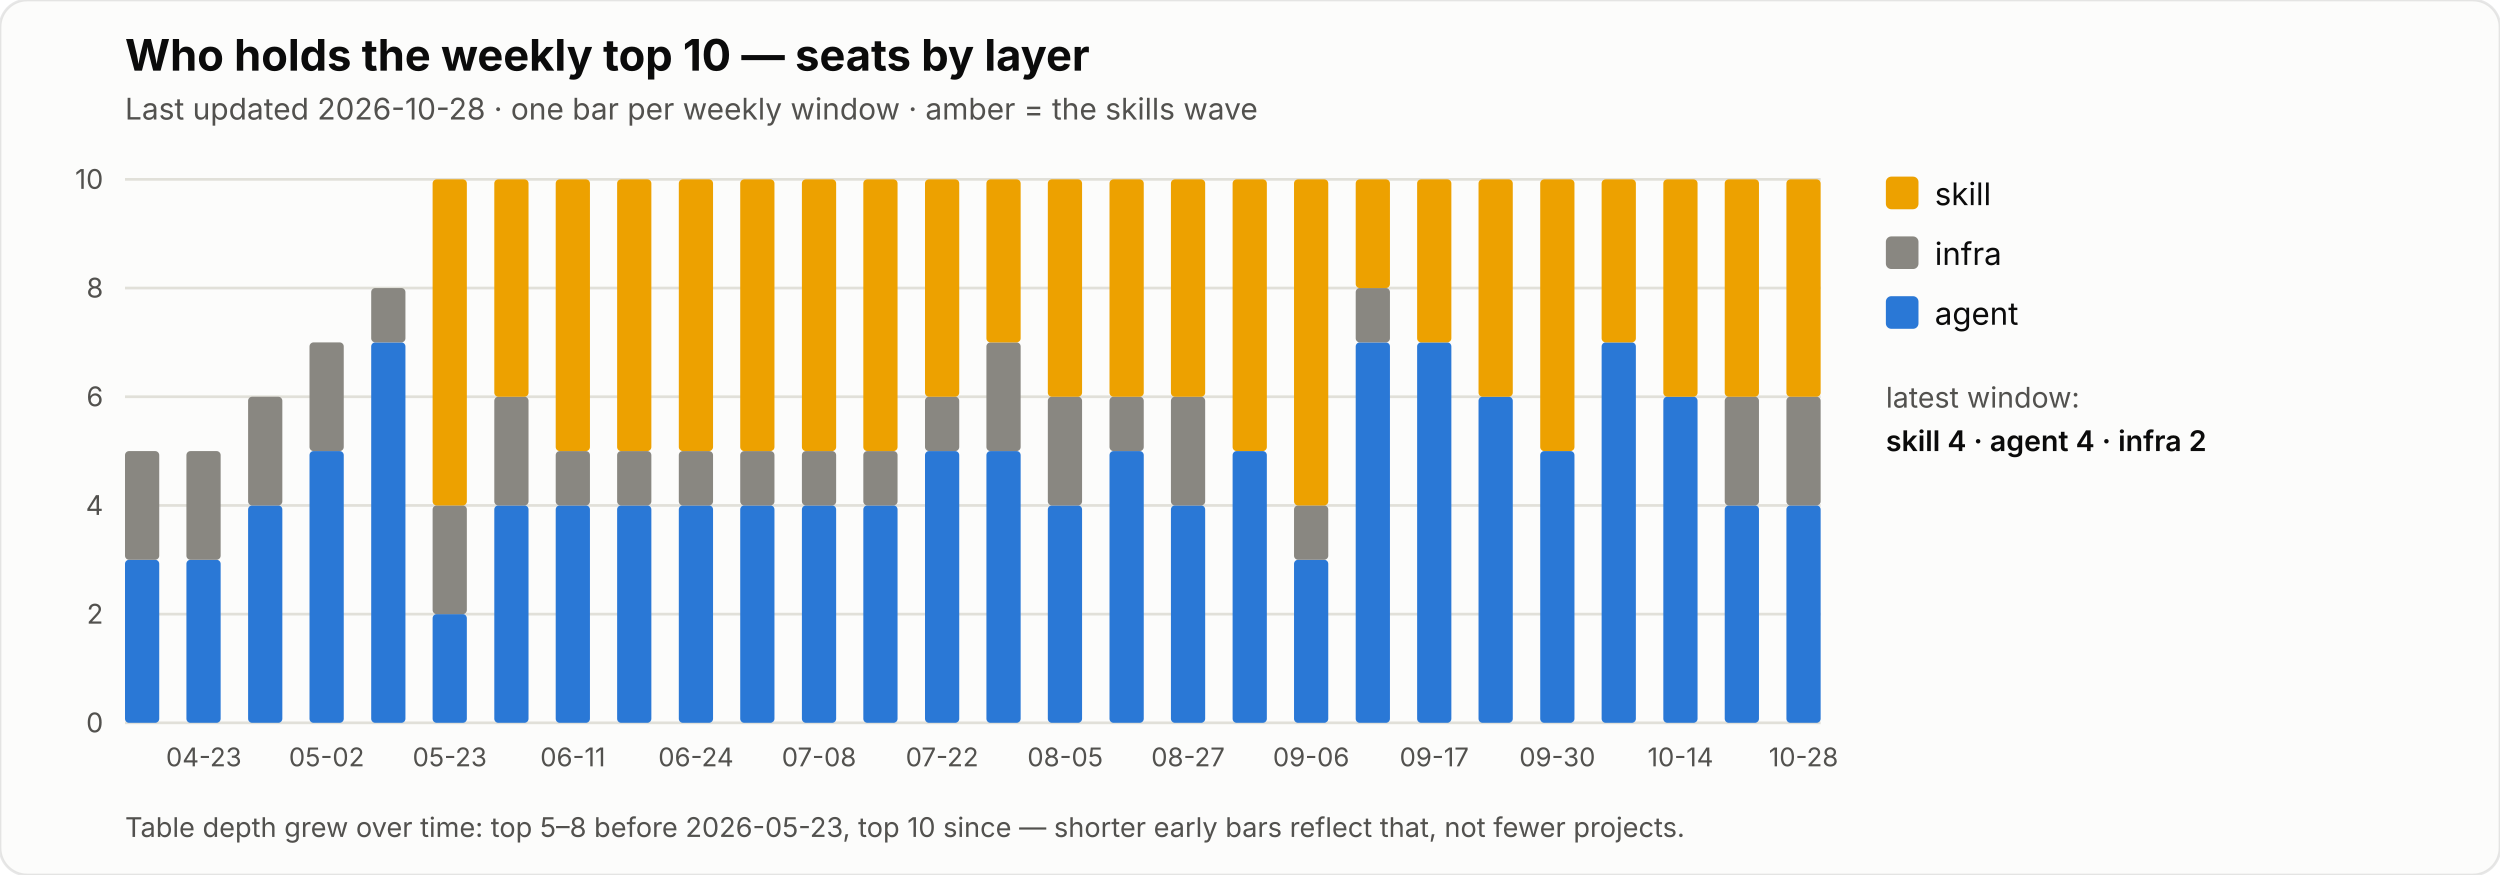
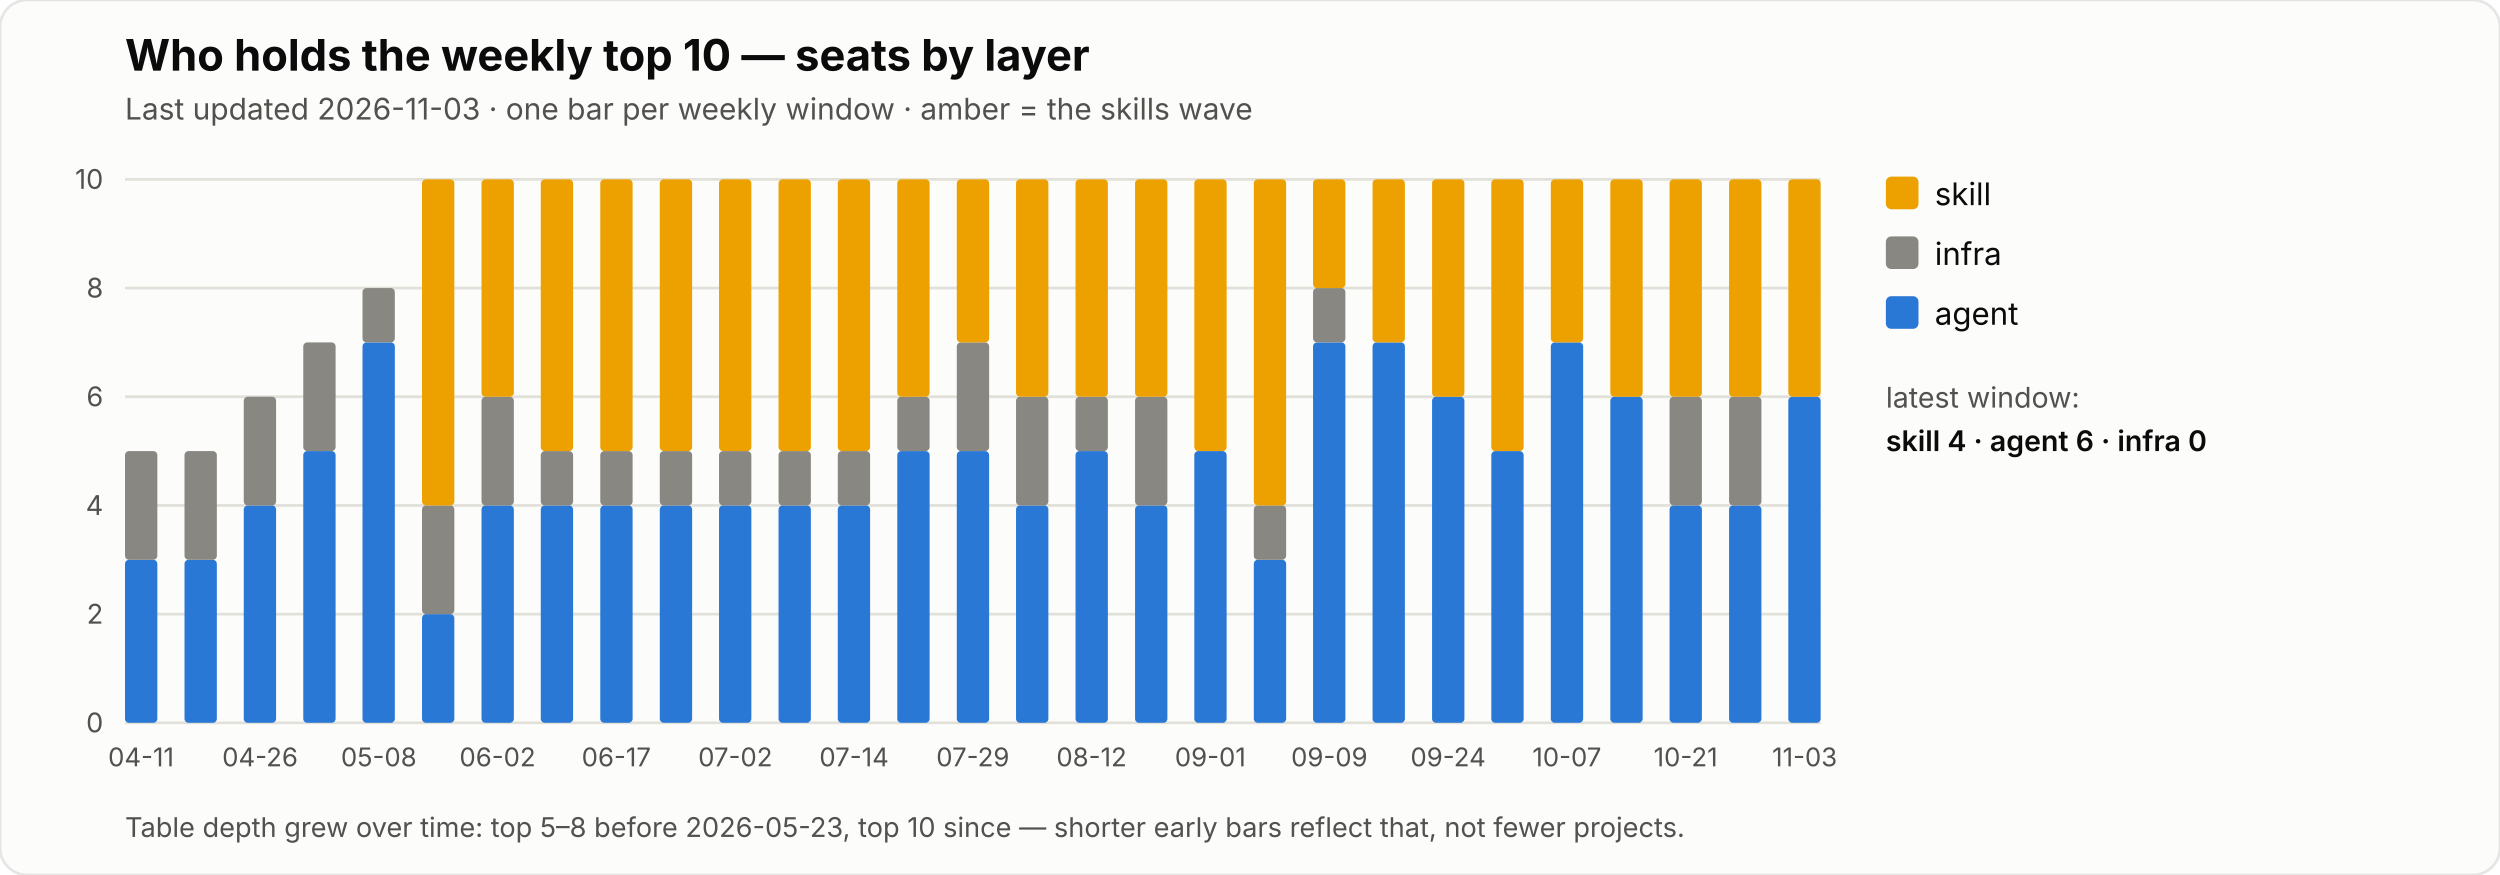
<svg xmlns="http://www.w3.org/2000/svg" width="920" height="322" viewBox="0 0 920 322" font-family="system-ui, -apple-system, sans-serif">
  <rect width="920" height="322" rx="10" fill="#fcfcfb" stroke="rgba(11,11,11,0.10)" />
  <text x="46" y="26" font-size="16" font-weight="700" fill="#0b0b0b">Who holds the weekly top 10 — seats by layer</text>
-   <text x="46" y="44" font-size="11" fill="#52514e">Last updated 2026-10-28 · one bar per weekly window · amber = the skills wave</text>
+   <text x="46" y="44" font-size="11" fill="#52514e">Last updated 2026-11-03 · one bar per weekly window · amber = the skills wave</text>
  <line x1="46" y1="266.0" x2="670" y2="266.0" stroke="#e1e0d9" stroke-width="1" />
  <text x="38" y="269.5" font-size="10" fill="#52514e" text-anchor="end">0</text>
  <line x1="46" y1="226.0" x2="670" y2="226.0" stroke="#e1e0d9" stroke-width="1" />
  <text x="38" y="229.5" font-size="10" fill="#52514e" text-anchor="end">2</text>
  <line x1="46" y1="186.0" x2="670" y2="186.0" stroke="#e1e0d9" stroke-width="1" />
  <text x="38" y="189.5" font-size="10" fill="#52514e" text-anchor="end">4</text>
  <line x1="46" y1="146.0" x2="670" y2="146.0" stroke="#e1e0d9" stroke-width="1" />
  <text x="38" y="149.5" font-size="10" fill="#52514e" text-anchor="end">6</text>
  <line x1="46" y1="106.0" x2="670" y2="106.0" stroke="#e1e0d9" stroke-width="1" />
  <text x="38" y="109.5" font-size="10" fill="#52514e" text-anchor="end">8</text>
  <line x1="46" y1="66.0" x2="670" y2="66.0" stroke="#e1e0d9" stroke-width="1" />
  <text x="38" y="69.5" font-size="10" fill="#52514e" text-anchor="end">10</text>
-   <rect x="46.0" y="206.0" width="12.6" height="60.0" fill="#2a78d6" rx="1.5" />
-   <rect x="46.0" y="166.0" width="12.6" height="40.0" fill="#898781" rx="1.5" />
-   <rect x="68.6" y="206.0" width="12.6" height="60.0" fill="#2a78d6" rx="1.5" />
-   <rect x="68.6" y="166.0" width="12.6" height="40.0" fill="#898781" rx="1.5" />
-   <text x="75.0" y="282" font-size="9.5" fill="#52514e" text-anchor="middle">04-23</text>
-   <rect x="91.3" y="186.0" width="12.6" height="80.0" fill="#2a78d6" rx="1.5" />
-   <rect x="91.3" y="146.0" width="12.6" height="40.0" fill="#898781" rx="1.5" />
-   <rect x="113.9" y="166.0" width="12.6" height="100.0" fill="#2a78d6" rx="1.5" />
-   <rect x="113.9" y="126.0" width="12.6" height="40.0" fill="#898781" rx="1.5" />
-   <text x="120.2" y="282" font-size="9.5" fill="#52514e" text-anchor="middle">05-02</text>
-   <rect x="136.6" y="126.0" width="12.6" height="140.0" fill="#2a78d6" rx="1.5" />
-   <rect x="136.6" y="106.0" width="12.6" height="20.0" fill="#898781" rx="1.5" />
-   <rect x="159.2" y="226.0" width="12.6" height="40.0" fill="#2a78d6" rx="1.5" />
-   <rect x="159.2" y="186.0" width="12.6" height="40.0" fill="#898781" rx="1.5" />
-   <rect x="159.2" y="66.0" width="12.6" height="120.0" fill="#eda100" rx="1.5" />
-   <text x="165.5" y="282" font-size="9.5" fill="#52514e" text-anchor="middle">05-23</text>
-   <rect x="181.9" y="186.0" width="12.6" height="80.0" fill="#2a78d6" rx="1.5" />
-   <rect x="181.9" y="146.0" width="12.6" height="40.0" fill="#898781" rx="1.5" />
-   <rect x="181.9" y="66.0" width="12.6" height="80.0" fill="#eda100" rx="1.5" />
-   <rect x="204.5" y="186.0" width="12.6" height="80.0" fill="#2a78d6" rx="1.5" />
-   <rect x="204.5" y="166.0" width="12.6" height="20.0" fill="#898781" rx="1.5" />
-   <rect x="204.5" y="66.0" width="12.6" height="100.0" fill="#eda100" rx="1.5" />
-   <text x="210.8" y="282" font-size="9.5" fill="#52514e" text-anchor="middle">06-11</text>
-   <rect x="227.1" y="186.0" width="12.6" height="80.0" fill="#2a78d6" rx="1.5" />
-   <rect x="227.1" y="166.0" width="12.6" height="20.0" fill="#898781" rx="1.5" />
-   <rect x="227.1" y="66.0" width="12.6" height="100.0" fill="#eda100" rx="1.5" />
-   <rect x="249.8" y="186.0" width="12.6" height="80.0" fill="#2a78d6" rx="1.5" />
-   <rect x="249.8" y="166.0" width="12.6" height="20.0" fill="#898781" rx="1.5" />
-   <rect x="249.8" y="66.0" width="12.6" height="100.0" fill="#eda100" rx="1.5" />
-   <text x="256.1" y="282" font-size="9.5" fill="#52514e" text-anchor="middle">06-24</text>
-   <rect x="272.4" y="186.0" width="12.6" height="80.0" fill="#2a78d6" rx="1.5" />
-   <rect x="272.4" y="166.0" width="12.6" height="20.0" fill="#898781" rx="1.5" />
-   <rect x="272.4" y="66.0" width="12.6" height="100.0" fill="#eda100" rx="1.5" />
-   <rect x="295.1" y="186.0" width="12.6" height="80.0" fill="#2a78d6" rx="1.5" />
-   <rect x="295.1" y="166.0" width="12.6" height="20.0" fill="#898781" rx="1.5" />
-   <rect x="295.1" y="66.0" width="12.6" height="100.0" fill="#eda100" rx="1.5" />
-   <text x="301.4" y="282" font-size="9.5" fill="#52514e" text-anchor="middle">07-08</text>
-   <rect x="317.7" y="186.0" width="12.6" height="80.0" fill="#2a78d6" rx="1.5" />
-   <rect x="317.7" y="166.0" width="12.6" height="20.0" fill="#898781" rx="1.5" />
-   <rect x="317.7" y="66.0" width="12.6" height="100.0" fill="#eda100" rx="1.5" />
-   <rect x="340.4" y="166.0" width="12.6" height="100.0" fill="#2a78d6" rx="1.5" />
-   <rect x="340.4" y="146.0" width="12.6" height="20.0" fill="#898781" rx="1.5" />
-   <rect x="340.4" y="66.0" width="12.6" height="80.0" fill="#eda100" rx="1.5" />
-   <text x="346.7" y="282" font-size="9.5" fill="#52514e" text-anchor="middle">07-22</text>
-   <rect x="363.0" y="166.0" width="12.6" height="100.0" fill="#2a78d6" rx="1.5" />
-   <rect x="363.0" y="126.0" width="12.6" height="40.0" fill="#898781" rx="1.5" />
-   <rect x="363.0" y="66.0" width="12.6" height="60.0" fill="#eda100" rx="1.5" />
-   <rect x="385.6" y="186.0" width="12.6" height="80.0" fill="#2a78d6" rx="1.5" />
-   <rect x="385.6" y="146.0" width="12.6" height="40.0" fill="#898781" rx="1.5" />
-   <rect x="385.6" y="66.0" width="12.6" height="80.0" fill="#eda100" rx="1.5" />
-   <text x="392.0" y="282" font-size="9.5" fill="#52514e" text-anchor="middle">08-05</text>
-   <rect x="408.3" y="166.0" width="12.6" height="100.0" fill="#2a78d6" rx="1.5" />
-   <rect x="408.3" y="146.0" width="12.6" height="20.0" fill="#898781" rx="1.5" />
-   <rect x="408.3" y="66.0" width="12.6" height="80.0" fill="#eda100" rx="1.5" />
-   <rect x="430.9" y="186.0" width="12.6" height="80.0" fill="#2a78d6" rx="1.5" />
-   <rect x="430.9" y="146.0" width="12.6" height="40.0" fill="#898781" rx="1.5" />
-   <rect x="430.9" y="66.0" width="12.6" height="80.0" fill="#eda100" rx="1.5" />
-   <text x="437.2" y="282" font-size="9.5" fill="#52514e" text-anchor="middle">08-27</text>
-   <rect x="453.6" y="166.0" width="12.6" height="100.0" fill="#2a78d6" rx="1.5" />
-   <rect x="453.6" y="66.0" width="12.6" height="100.0" fill="#eda100" rx="1.5" />
-   <rect x="476.2" y="206.0" width="12.6" height="60.0" fill="#2a78d6" rx="1.5" />
-   <rect x="476.2" y="186.0" width="12.6" height="20.0" fill="#898781" rx="1.5" />
-   <rect x="476.2" y="66.0" width="12.6" height="120.0" fill="#eda100" rx="1.5" />
-   <text x="482.5" y="282" font-size="9.5" fill="#52514e" text-anchor="middle">09-06</text>
-   <rect x="498.9" y="126.0" width="12.6" height="140.0" fill="#2a78d6" rx="1.5" />
-   <rect x="498.9" y="106.0" width="12.6" height="20.0" fill="#898781" rx="1.5" />
-   <rect x="498.9" y="66.0" width="12.6" height="40.0" fill="#eda100" rx="1.5" />
-   <rect x="521.5" y="126.0" width="12.6" height="140.0" fill="#2a78d6" rx="1.5" />
-   <rect x="521.5" y="66.0" width="12.6" height="60.0" fill="#eda100" rx="1.5" />
-   <text x="527.8" y="282" font-size="9.5" fill="#52514e" text-anchor="middle">09-17</text>
-   <rect x="544.1" y="146.0" width="12.6" height="120.0" fill="#2a78d6" rx="1.5" />
-   <rect x="544.1" y="66.0" width="12.6" height="80.0" fill="#eda100" rx="1.5" />
-   <rect x="566.8" y="166.0" width="12.6" height="100.0" fill="#2a78d6" rx="1.5" />
-   <rect x="566.8" y="66.0" width="12.6" height="100.0" fill="#eda100" rx="1.5" />
-   <text x="573.1" y="282" font-size="9.5" fill="#52514e" text-anchor="middle">09-30</text>
-   <rect x="589.4" y="126.0" width="12.6" height="140.0" fill="#2a78d6" rx="1.5" />
-   <rect x="589.4" y="66.0" width="12.6" height="60.0" fill="#eda100" rx="1.5" />
-   <rect x="612.1" y="146.0" width="12.6" height="120.0" fill="#2a78d6" rx="1.5" />
-   <rect x="612.1" y="66.0" width="12.6" height="80.0" fill="#eda100" rx="1.5" />
-   <text x="618.4" y="282" font-size="9.5" fill="#52514e" text-anchor="middle">10-14</text>
-   <rect x="634.7" y="186.0" width="12.6" height="80.0" fill="#2a78d6" rx="1.5" />
-   <rect x="634.7" y="146.0" width="12.6" height="40.0" fill="#898781" rx="1.5" />
-   <rect x="634.7" y="66.0" width="12.6" height="80.0" fill="#eda100" rx="1.5" />
-   <rect x="657.4" y="186.0" width="12.6" height="80.0" fill="#2a78d6" rx="1.5" />
-   <rect x="657.4" y="146.0" width="12.6" height="40.0" fill="#898781" rx="1.5" />
-   <rect x="657.4" y="66.0" width="12.6" height="80.0" fill="#eda100" rx="1.5" />
-   <text x="663.7" y="282" font-size="9.5" fill="#52514e" text-anchor="middle">10-28</text>
+   <rect x="46.0" y="206.0" width="11.9" height="60.0" fill="#2a78d6" rx="1.5" />
+   <rect x="46.0" y="166.0" width="11.9" height="40.0" fill="#898781" rx="1.5" />
+   <text x="51.9" y="282" font-size="9.5" fill="#52514e" text-anchor="middle">04-11</text>
+   <rect x="67.9" y="206.0" width="11.9" height="60.0" fill="#2a78d6" rx="1.5" />
+   <rect x="67.9" y="166.0" width="11.9" height="40.0" fill="#898781" rx="1.5" />
+   <rect x="89.7" y="186.0" width="11.9" height="80.0" fill="#2a78d6" rx="1.5" />
+   <rect x="89.7" y="146.0" width="11.9" height="40.0" fill="#898781" rx="1.5" />
+   <text x="95.7" y="282" font-size="9.5" fill="#52514e" text-anchor="middle">04-26</text>
+   <rect x="111.6" y="166.0" width="11.9" height="100.0" fill="#2a78d6" rx="1.5" />
+   <rect x="111.6" y="126.0" width="11.9" height="40.0" fill="#898781" rx="1.5" />
+   <rect x="133.4" y="126.0" width="11.9" height="140.0" fill="#2a78d6" rx="1.5" />
+   <rect x="133.4" y="106.0" width="11.9" height="20.0" fill="#898781" rx="1.5" />
+   <text x="139.4" y="282" font-size="9.5" fill="#52514e" text-anchor="middle">05-08</text>
+   <rect x="155.3" y="226.0" width="11.9" height="40.0" fill="#2a78d6" rx="1.5" />
+   <rect x="155.3" y="186.0" width="11.9" height="40.0" fill="#898781" rx="1.5" />
+   <rect x="155.3" y="66.0" width="11.9" height="120.0" fill="#eda100" rx="1.5" />
+   <rect x="177.2" y="186.0" width="11.9" height="80.0" fill="#2a78d6" rx="1.5" />
+   <rect x="177.2" y="146.0" width="11.9" height="40.0" fill="#898781" rx="1.5" />
+   <rect x="177.2" y="66.0" width="11.9" height="80.0" fill="#eda100" rx="1.5" />
+   <text x="183.1" y="282" font-size="9.5" fill="#52514e" text-anchor="middle">06-02</text>
+   <rect x="199.0" y="186.0" width="11.9" height="80.0" fill="#2a78d6" rx="1.5" />
+   <rect x="199.0" y="166.0" width="11.9" height="20.0" fill="#898781" rx="1.5" />
+   <rect x="199.0" y="66.0" width="11.9" height="100.0" fill="#eda100" rx="1.5" />
+   <rect x="220.9" y="186.0" width="11.9" height="80.0" fill="#2a78d6" rx="1.5" />
+   <rect x="220.9" y="166.0" width="11.9" height="20.0" fill="#898781" rx="1.5" />
+   <rect x="220.9" y="66.0" width="11.9" height="100.0" fill="#eda100" rx="1.5" />
+   <text x="226.8" y="282" font-size="9.5" fill="#52514e" text-anchor="middle">06-17</text>
+   <rect x="242.8" y="186.0" width="11.9" height="80.0" fill="#2a78d6" rx="1.5" />
+   <rect x="242.8" y="166.0" width="11.9" height="20.0" fill="#898781" rx="1.5" />
+   <rect x="242.8" y="66.0" width="11.9" height="100.0" fill="#eda100" rx="1.5" />
+   <rect x="264.6" y="186.0" width="11.9" height="80.0" fill="#2a78d6" rx="1.5" />
+   <rect x="264.6" y="166.0" width="11.9" height="20.0" fill="#898781" rx="1.5" />
+   <rect x="264.6" y="66.0" width="11.9" height="100.0" fill="#eda100" rx="1.5" />
+   <text x="270.6" y="282" font-size="9.5" fill="#52514e" text-anchor="middle">07-02</text>
+   <rect x="286.5" y="186.0" width="11.9" height="80.0" fill="#2a78d6" rx="1.5" />
+   <rect x="286.5" y="166.0" width="11.9" height="20.0" fill="#898781" rx="1.5" />
+   <rect x="286.5" y="66.0" width="11.9" height="100.0" fill="#eda100" rx="1.5" />
+   <rect x="308.3" y="186.0" width="11.9" height="80.0" fill="#2a78d6" rx="1.5" />
+   <rect x="308.3" y="166.0" width="11.9" height="20.0" fill="#898781" rx="1.5" />
+   <rect x="308.3" y="66.0" width="11.9" height="100.0" fill="#eda100" rx="1.5" />
+   <text x="314.3" y="282" font-size="9.5" fill="#52514e" text-anchor="middle">07-14</text>
+   <rect x="330.2" y="166.0" width="11.9" height="100.0" fill="#2a78d6" rx="1.5" />
+   <rect x="330.2" y="146.0" width="11.9" height="20.0" fill="#898781" rx="1.5" />
+   <rect x="330.2" y="66.0" width="11.9" height="80.0" fill="#eda100" rx="1.5" />
+   <rect x="352.1" y="166.0" width="11.9" height="100.0" fill="#2a78d6" rx="1.5" />
+   <rect x="352.1" y="126.0" width="11.9" height="40.0" fill="#898781" rx="1.5" />
+   <rect x="352.1" y="66.0" width="11.9" height="60.0" fill="#eda100" rx="1.5" />
+   <text x="358.0" y="282" font-size="9.5" fill="#52514e" text-anchor="middle">07-29</text>
+   <rect x="373.9" y="186.0" width="11.9" height="80.0" fill="#2a78d6" rx="1.5" />
+   <rect x="373.9" y="146.0" width="11.9" height="40.0" fill="#898781" rx="1.5" />
+   <rect x="373.9" y="66.0" width="11.9" height="80.0" fill="#eda100" rx="1.5" />
+   <rect x="395.8" y="166.0" width="11.9" height="100.0" fill="#2a78d6" rx="1.5" />
+   <rect x="395.8" y="146.0" width="11.9" height="20.0" fill="#898781" rx="1.5" />
+   <rect x="395.8" y="66.0" width="11.9" height="80.0" fill="#eda100" rx="1.5" />
+   <text x="401.7" y="282" font-size="9.5" fill="#52514e" text-anchor="middle">08-12</text>
+   <rect x="417.7" y="186.0" width="11.9" height="80.0" fill="#2a78d6" rx="1.5" />
+   <rect x="417.7" y="146.0" width="11.9" height="40.0" fill="#898781" rx="1.5" />
+   <rect x="417.7" y="66.0" width="11.9" height="80.0" fill="#eda100" rx="1.5" />
+   <rect x="439.5" y="166.0" width="11.9" height="100.0" fill="#2a78d6" rx="1.5" />
+   <rect x="439.5" y="66.0" width="11.9" height="100.0" fill="#eda100" rx="1.5" />
+   <text x="445.4" y="282" font-size="9.5" fill="#52514e" text-anchor="middle">09-01</text>
+   <rect x="461.4" y="206.0" width="11.9" height="60.0" fill="#2a78d6" rx="1.5" />
+   <rect x="461.4" y="186.0" width="11.9" height="20.0" fill="#898781" rx="1.5" />
+   <rect x="461.4" y="66.0" width="11.9" height="120.0" fill="#eda100" rx="1.5" />
+   <rect x="483.2" y="126.0" width="11.9" height="140.0" fill="#2a78d6" rx="1.5" />
+   <rect x="483.2" y="106.0" width="11.9" height="20.0" fill="#898781" rx="1.5" />
+   <rect x="483.2" y="66.0" width="11.9" height="40.0" fill="#eda100" rx="1.5" />
+   <text x="489.2" y="282" font-size="9.5" fill="#52514e" text-anchor="middle">09-09</text>
+   <rect x="505.1" y="126.0" width="11.9" height="140.0" fill="#2a78d6" rx="1.5" />
+   <rect x="505.1" y="66.0" width="11.9" height="60.0" fill="#eda100" rx="1.5" />
+   <rect x="527.0" y="146.0" width="11.9" height="120.0" fill="#2a78d6" rx="1.5" />
+   <rect x="527.0" y="66.0" width="11.9" height="80.0" fill="#eda100" rx="1.5" />
+   <text x="532.9" y="282" font-size="9.5" fill="#52514e" text-anchor="middle">09-24</text>
+   <rect x="548.8" y="166.0" width="11.9" height="100.0" fill="#2a78d6" rx="1.5" />
+   <rect x="548.8" y="66.0" width="11.9" height="100.0" fill="#eda100" rx="1.5" />
+   <rect x="570.7" y="126.0" width="11.9" height="140.0" fill="#2a78d6" rx="1.5" />
+   <rect x="570.7" y="66.0" width="11.9" height="60.0" fill="#eda100" rx="1.5" />
+   <text x="576.6" y="282" font-size="9.5" fill="#52514e" text-anchor="middle">10-07</text>
+   <rect x="592.6" y="146.0" width="11.9" height="120.0" fill="#2a78d6" rx="1.5" />
+   <rect x="592.6" y="66.0" width="11.9" height="80.0" fill="#eda100" rx="1.5" />
+   <rect x="614.4" y="186.0" width="11.9" height="80.0" fill="#2a78d6" rx="1.5" />
+   <rect x="614.4" y="146.0" width="11.9" height="40.0" fill="#898781" rx="1.5" />
+   <rect x="614.4" y="66.0" width="11.9" height="80.0" fill="#eda100" rx="1.5" />
+   <text x="620.3" y="282" font-size="9.5" fill="#52514e" text-anchor="middle">10-21</text>
+   <rect x="636.3" y="186.0" width="11.9" height="80.0" fill="#2a78d6" rx="1.5" />
+   <rect x="636.3" y="146.0" width="11.9" height="40.0" fill="#898781" rx="1.5" />
+   <rect x="636.3" y="66.0" width="11.9" height="80.0" fill="#eda100" rx="1.5" />
+   <rect x="658.1" y="146.0" width="11.9" height="120.0" fill="#2a78d6" rx="1.5" />
+   <rect x="658.1" y="66.0" width="11.9" height="80.0" fill="#eda100" rx="1.5" />
+   <text x="664.1" y="282" font-size="9.5" fill="#52514e" text-anchor="middle">11-03</text>
  <rect x="694" y="65" width="12" height="12" rx="2" fill="#eda100" />
  <text x="712" y="75.5" font-size="11.5" fill="#0b0b0b">skill</text>
  <rect x="694" y="87" width="12" height="12" rx="2" fill="#898781" />
  <text x="712" y="97.5" font-size="11.5" fill="#0b0b0b">infra</text>
  <rect x="694" y="109" width="12" height="12" rx="2" fill="#2a78d6" />
  <text x="712" y="119.5" font-size="11.5" fill="#0b0b0b">agent</text>
  <text x="694" y="150" font-size="10.5" fill="#52514e">latest window:</text>
-   <text x="694" y="166" font-size="10.5" font-weight="600" fill="#0b0b0b">skill 4 · agent 4 · infra 2</text>
+   <text x="694" y="166" font-size="10.5" font-weight="600" fill="#0b0b0b">skill 4 · agent 6 · infra 0</text>
  <text x="46" y="308" font-size="10" fill="#52514e">Table depth grew over time: top 5–8 before 2026-05-23, top 10 since — shorter early bars reflect that, not fewer projects.</text>
</svg>
